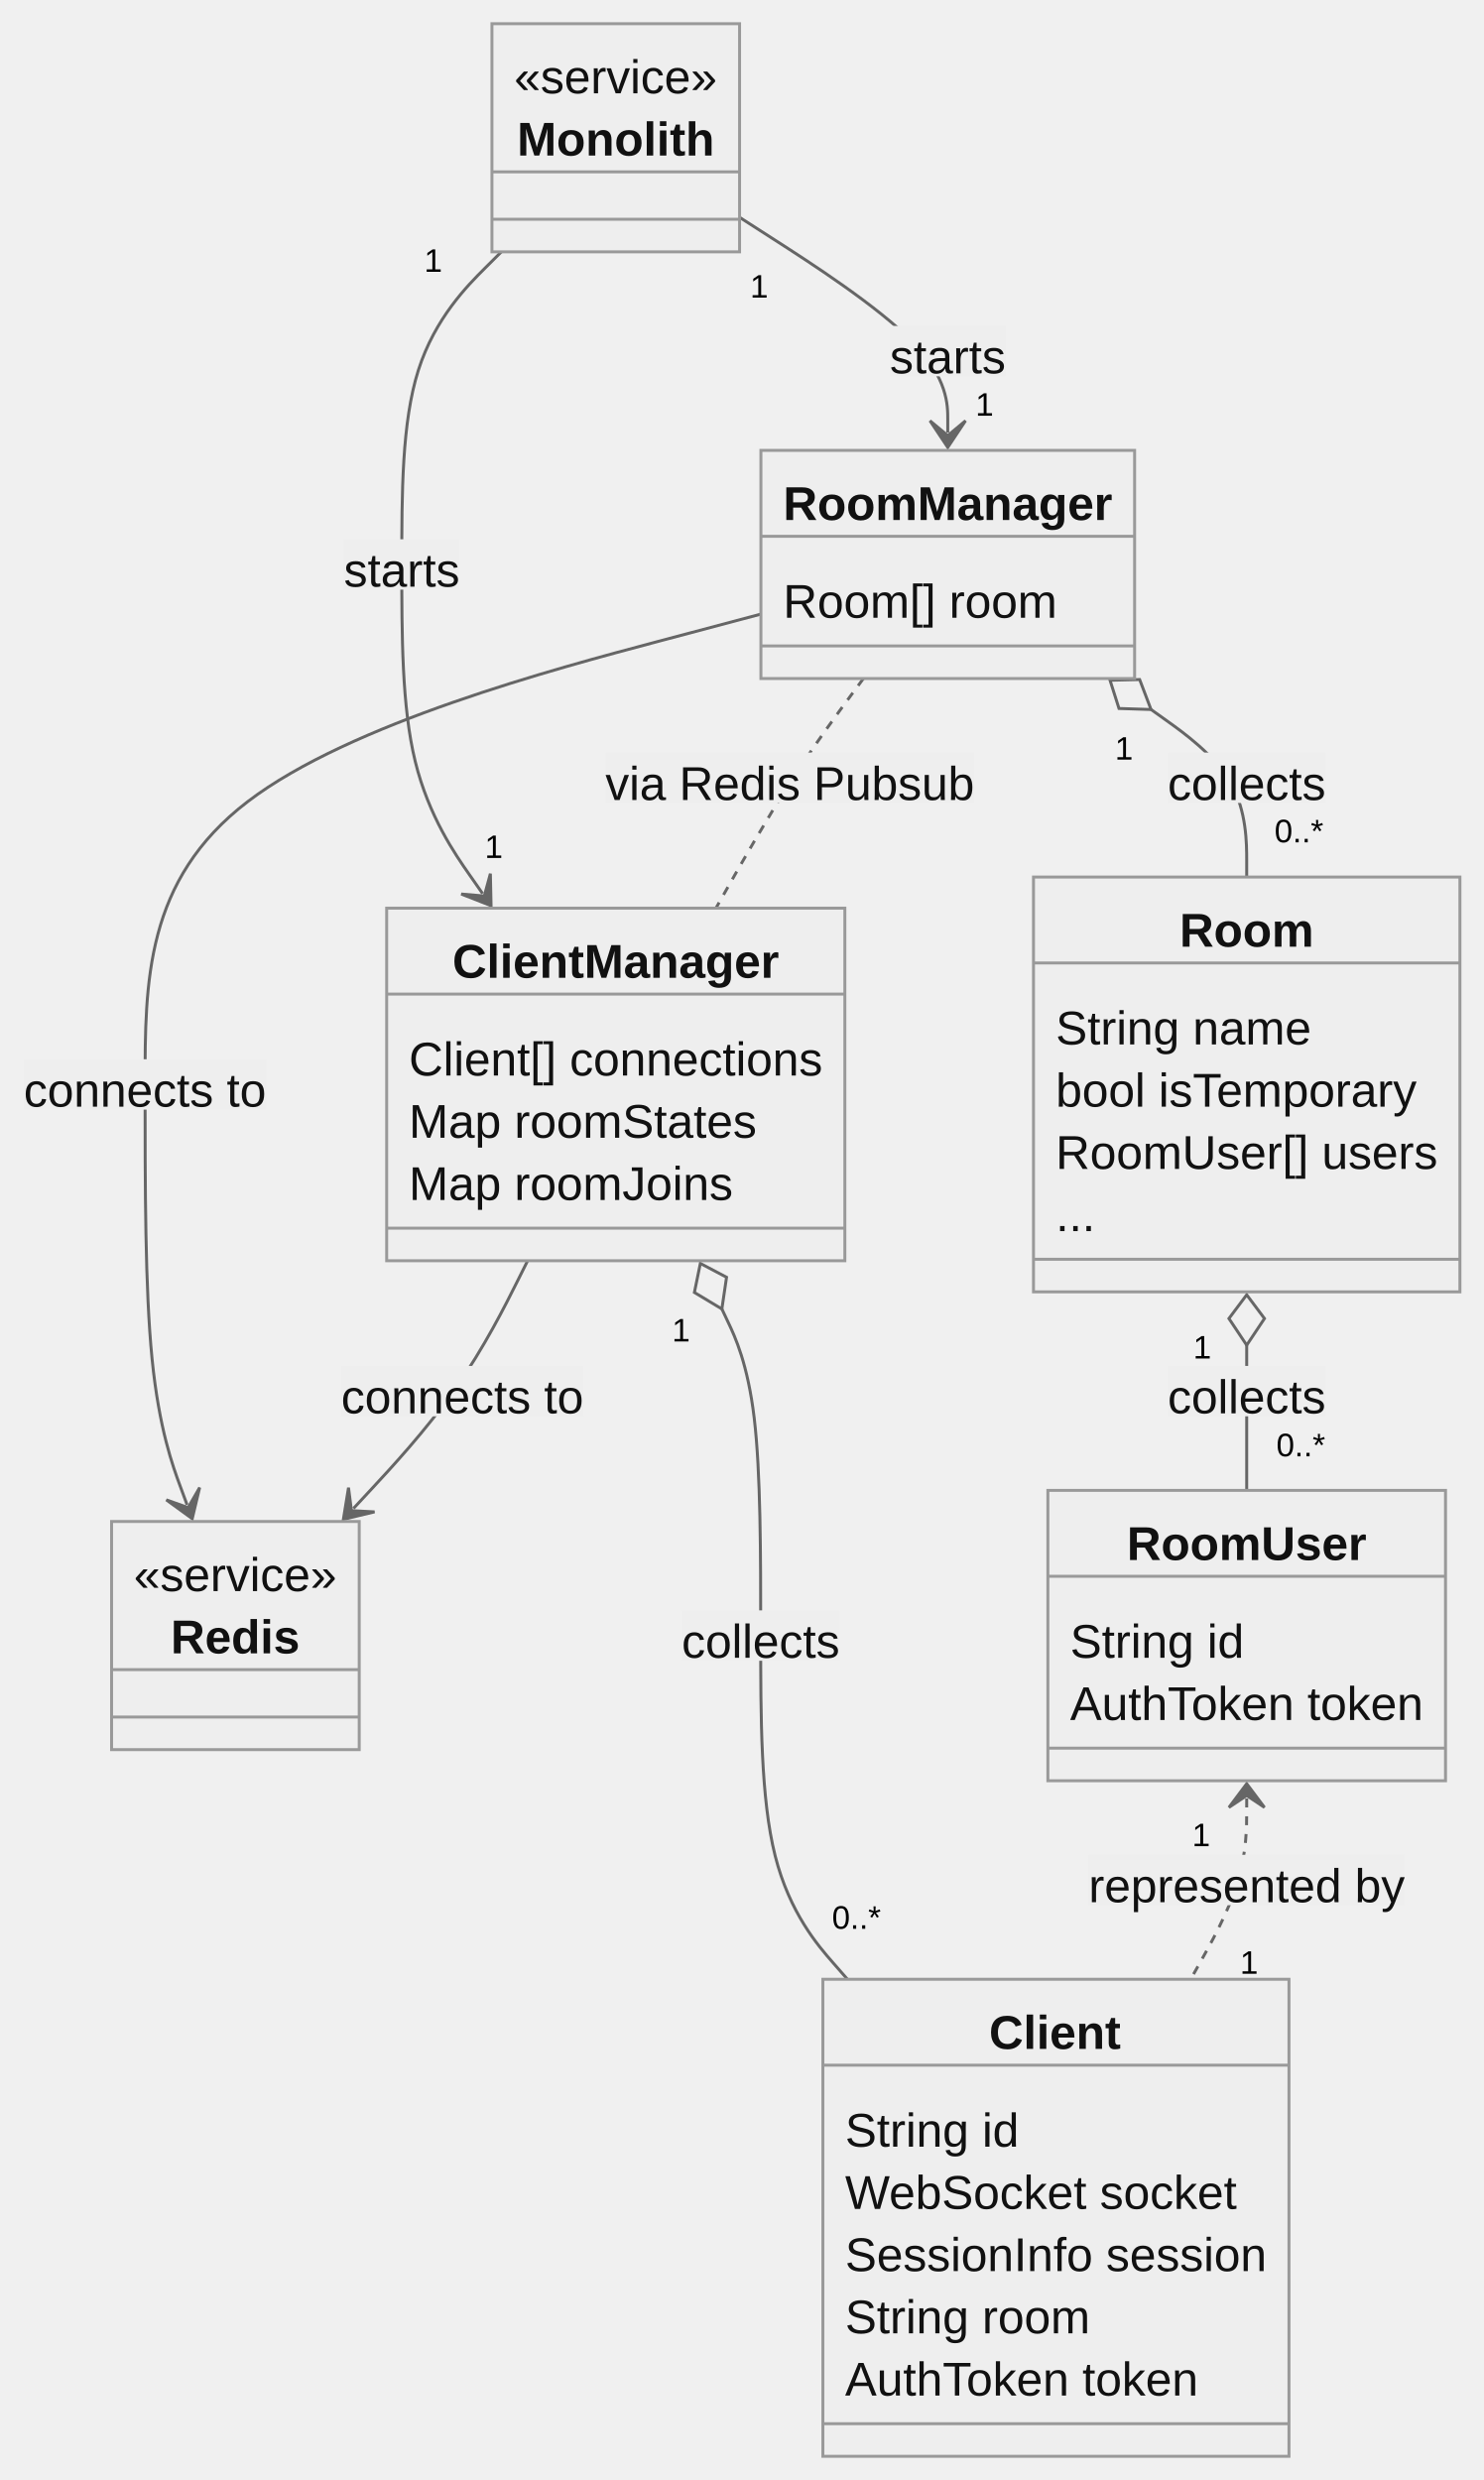
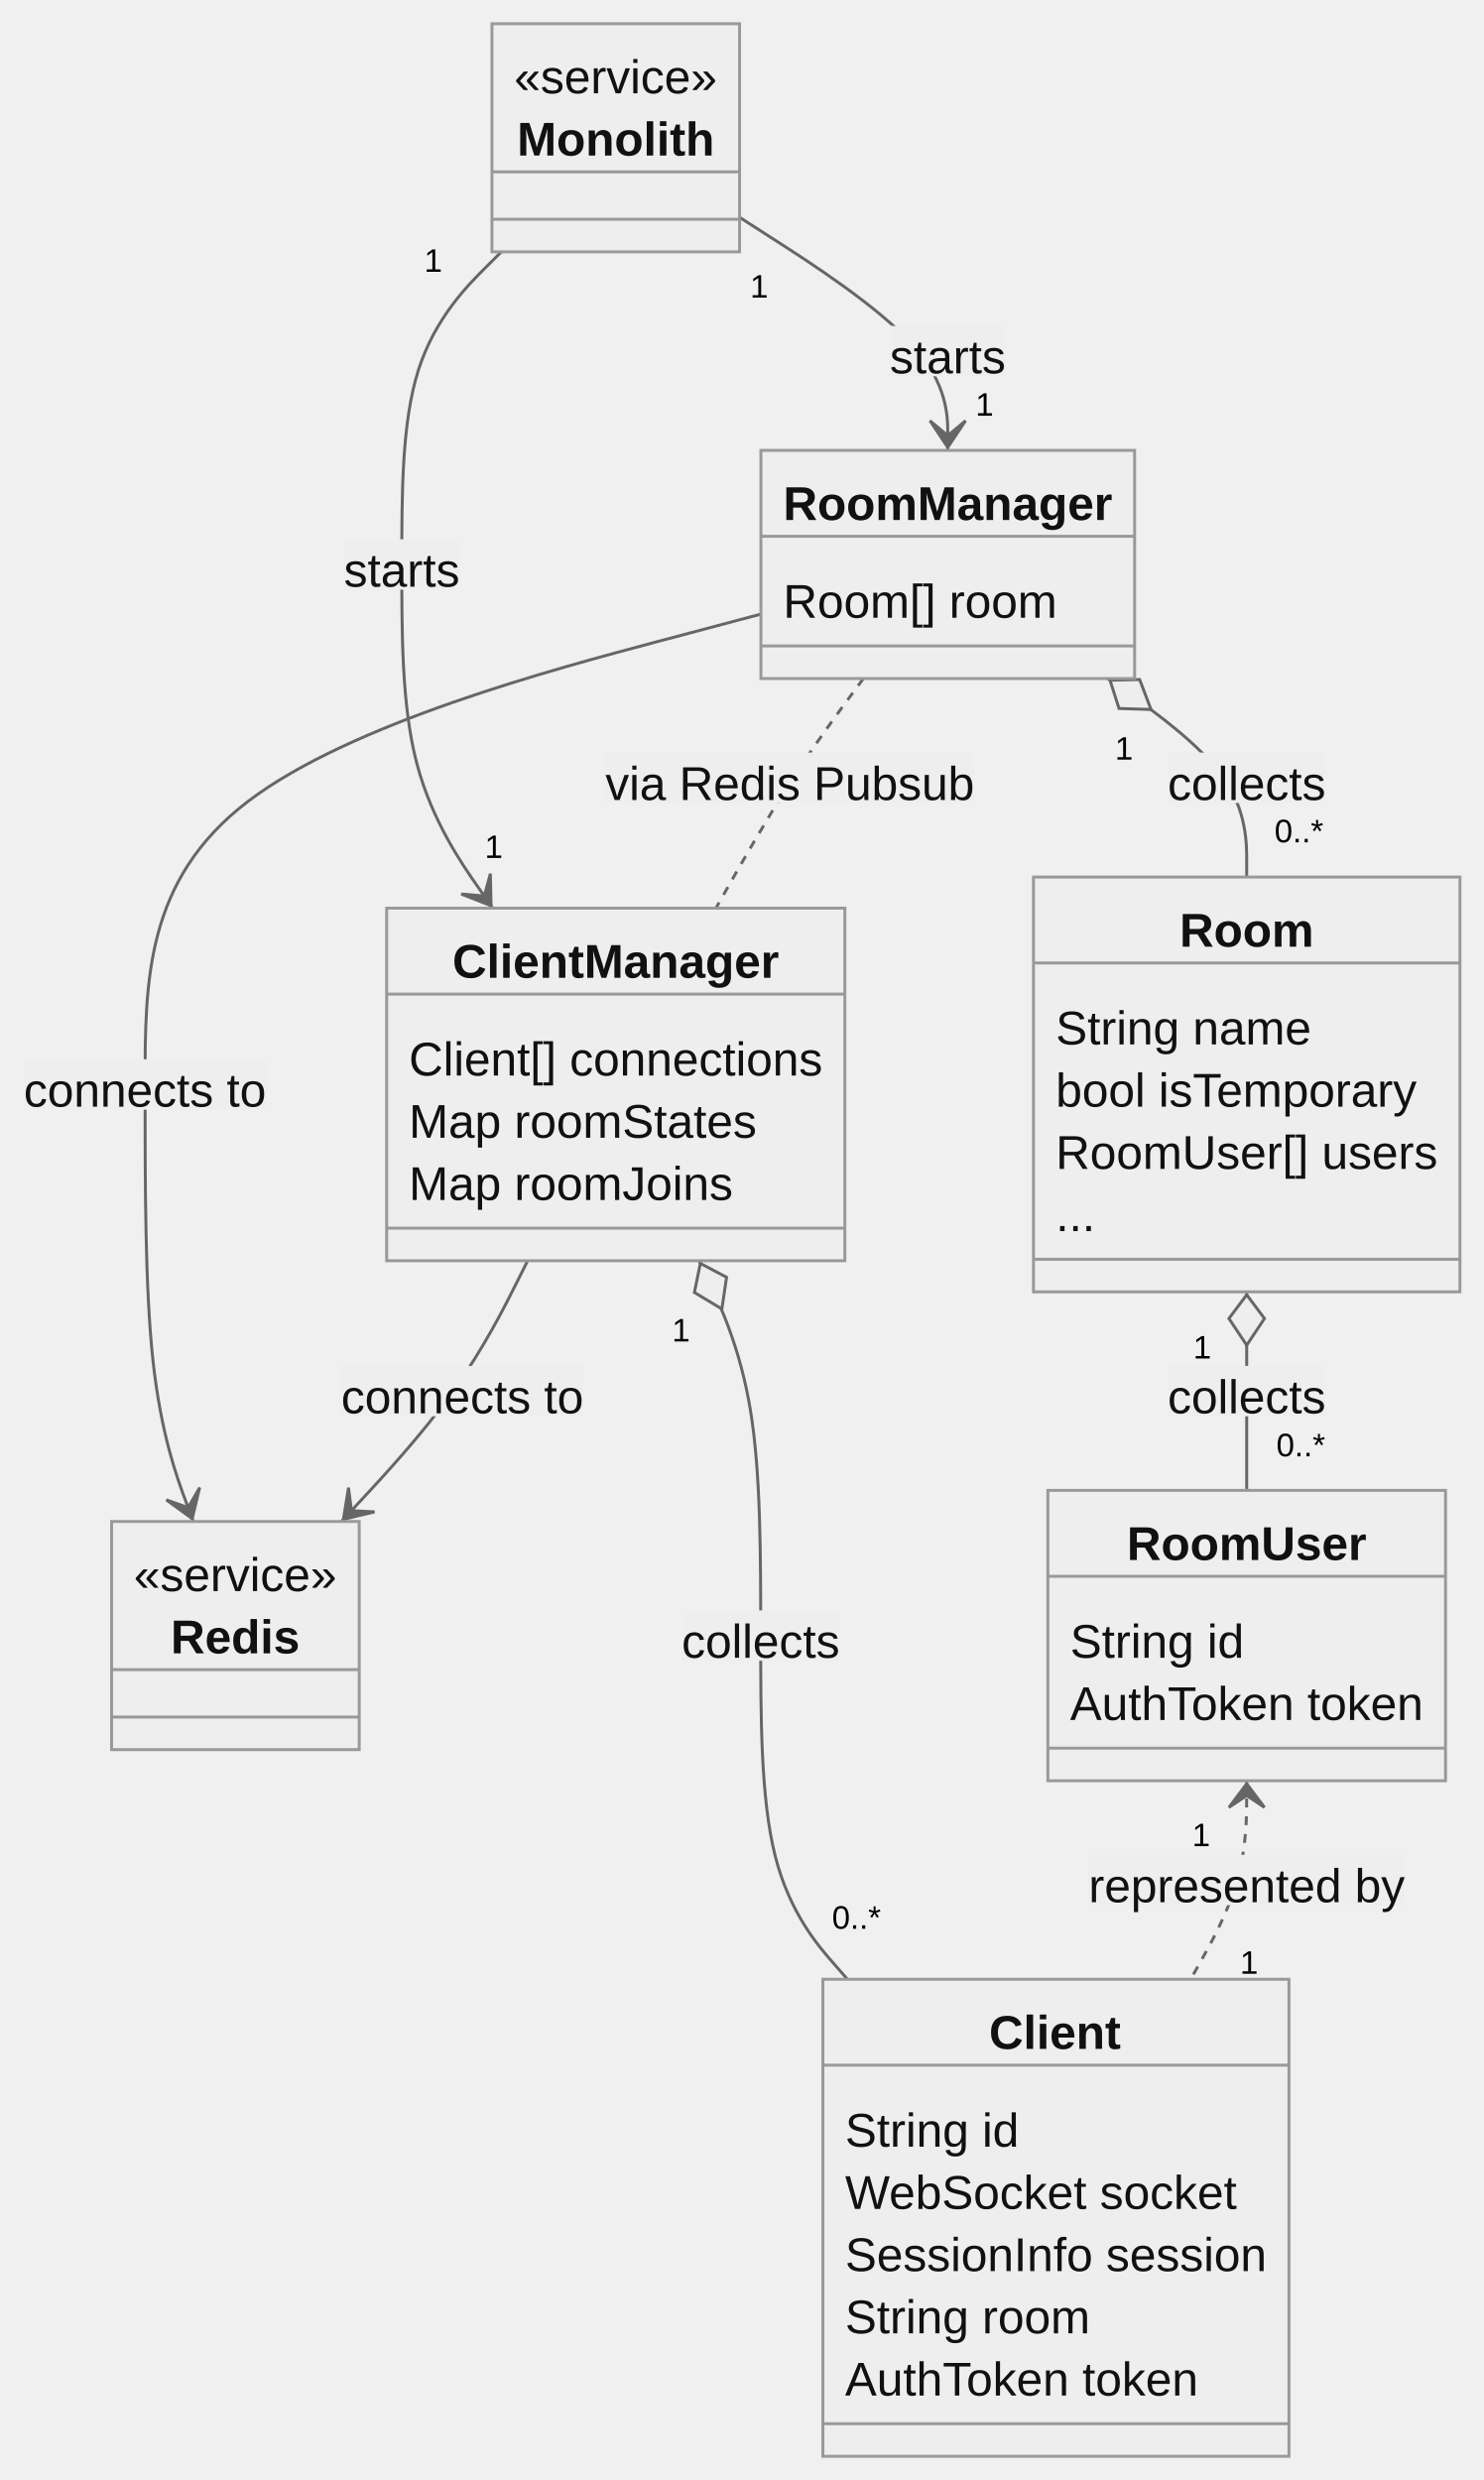
<svg xmlns="http://www.w3.org/2000/svg" aria-roledescription="classDiagram" role="graphics-document document" viewBox="0 0 500.732 837" style="max-width: 500.732px; background-color: white;" width="100%" id="my-svg">
-   <style>#my-svg{font-family:"trebuchet ms",verdana,arial,sans-serif;font-size:16px;fill:#000000;}#my-svg .error-icon{fill:#552222;}#my-svg .error-text{fill:#552222;stroke:#552222;}#my-svg .edge-thickness-normal{stroke-width:2px;}#my-svg .edge-thickness-thick{stroke-width:3.5px;}#my-svg .edge-pattern-solid{stroke-dasharray:0;}#my-svg .edge-pattern-dashed{stroke-dasharray:3;}#my-svg .edge-pattern-dotted{stroke-dasharray:2;}#my-svg .marker{fill:#666;stroke:#666;}#my-svg .marker.cross{stroke:#666;}#my-svg svg{font-family:"trebuchet ms",verdana,arial,sans-serif;font-size:16px;}#my-svg g.classGroup text{fill:#999;stroke:none;font-family:"trebuchet ms",verdana,arial,sans-serif;font-size:10px;}#my-svg g.classGroup text .title{font-weight:bolder;}#my-svg .nodeLabel,#my-svg .edgeLabel{color:#111111;}#my-svg .edgeLabel .label rect{fill:#eee;}#my-svg .label text{fill:#111111;}#my-svg .edgeLabel .label span{background:#eee;}#my-svg .classTitle{font-weight:bolder;}#my-svg .node rect,#my-svg .node circle,#my-svg .node ellipse,#my-svg .node polygon,#my-svg .node path{fill:#eee;stroke:#999;stroke-width:1px;}#my-svg .divider{stroke:#999;stroke-width:1;}#my-svg g.clickable{cursor:pointer;}#my-svg g.classGroup rect{fill:#eee;stroke:#999;}#my-svg g.classGroup line{stroke:#999;stroke-width:1;}#my-svg .classLabel .box{stroke:none;stroke-width:0;fill:#eee;opacity:0.5;}#my-svg .classLabel .label{fill:#999;font-size:10px;}#my-svg .relation{stroke:#666;stroke-width:1;fill:none;}#my-svg .dashed-line{stroke-dasharray:3;}#my-svg .dotted-line{stroke-dasharray:1 2;}#my-svg #compositionStart,#my-svg .composition{fill:#666!important;stroke:#666!important;stroke-width:1;}#my-svg #compositionEnd,#my-svg .composition{fill:#666!important;stroke:#666!important;stroke-width:1;}#my-svg #dependencyStart,#my-svg .dependency{fill:#666!important;stroke:#666!important;stroke-width:1;}#my-svg #dependencyStart,#my-svg .dependency{fill:#666!important;stroke:#666!important;stroke-width:1;}#my-svg #extensionStart,#my-svg .extension{fill:transparent!important;stroke:#666!important;stroke-width:1;}#my-svg #extensionEnd,#my-svg .extension{fill:transparent!important;stroke:#666!important;stroke-width:1;}#my-svg #aggregationStart,#my-svg .aggregation{fill:transparent!important;stroke:#666!important;stroke-width:1;}#my-svg #aggregationEnd,#my-svg .aggregation{fill:transparent!important;stroke:#666!important;stroke-width:1;}#my-svg #lollipopStart,#my-svg .lollipop{fill:#eee!important;stroke:#666!important;stroke-width:1;}#my-svg #lollipopEnd,#my-svg .lollipop{fill:#eee!important;stroke:#666!important;stroke-width:1;}#my-svg .edgeTerminals{font-size:11px;}#my-svg .classTitleText{text-anchor:middle;font-size:18px;fill:#000000;}#my-svg :root{--mermaid-font-family:"trebuchet ms",verdana,arial,sans-serif;}</style>
+   <style>#my-svg{font-family:"trebuchet ms",verdana,arial,sans-serif;font-size:16px;fill:#000000;}#my-svg .error-icon{fill:#552222;}#my-svg .error-text{fill:#552222;stroke:#552222;}#my-svg .edge-thickness-normal{stroke-width:2px;}#my-svg .edge-thickness-thick{stroke-width:3.5px;}#my-svg .edge-pattern-solid{stroke-dasharray:0;}#my-svg .edge-pattern-dashed{stroke-dasharray:3;}#my-svg .edge-pattern-dotted{stroke-dasharray:2;}#my-svg .marker{fill:#666;stroke:#666;}#my-svg .marker.cross{stroke:#666;}#my-svg svg{font-family:"trebuchet ms",verdana,arial,sans-serif;font-size:16px;}#my-svg g.classGroup text{fill:#999;fill:#111111;stroke:none;font-family:"trebuchet ms",verdana,arial,sans-serif;font-size:10px;}#my-svg g.classGroup text .title{font-weight:bolder;}#my-svg .nodeLabel,#my-svg .edgeLabel{color:#111111;}#my-svg .edgeLabel .label rect{fill:#eee;}#my-svg .label text{fill:#111111;}#my-svg .edgeLabel .label span{background:#eee;}#my-svg .classTitle{font-weight:bolder;}#my-svg .node rect,#my-svg .node circle,#my-svg .node ellipse,#my-svg .node polygon,#my-svg .node path{fill:#eee;stroke:#999;stroke-width:1px;}#my-svg .divider{stroke:#999;stroke-width:1;}#my-svg g.clickable{cursor:pointer;}#my-svg g.classGroup rect{fill:#eee;stroke:#999;}#my-svg g.classGroup line{stroke:#999;stroke-width:1;}#my-svg .classLabel .box{stroke:none;stroke-width:0;fill:#eee;opacity:0.5;}#my-svg .classLabel .label{fill:#999;font-size:10px;}#my-svg .relation{stroke:#666;stroke-width:1;fill:none;}#my-svg .dashed-line{stroke-dasharray:3;}#my-svg .dotted-line{stroke-dasharray:1 2;}#my-svg #compositionStart,#my-svg .composition{fill:#666!important;stroke:#666!important;stroke-width:1;}#my-svg #compositionEnd,#my-svg .composition{fill:#666!important;stroke:#666!important;stroke-width:1;}#my-svg #dependencyStart,#my-svg .dependency{fill:#666!important;stroke:#666!important;stroke-width:1;}#my-svg #dependencyStart,#my-svg .dependency{fill:#666!important;stroke:#666!important;stroke-width:1;}#my-svg #extensionStart,#my-svg .extension{fill:#eee!important;stroke:#666!important;stroke-width:1;}#my-svg #extensionEnd,#my-svg .extension{fill:#eee!important;stroke:#666!important;stroke-width:1;}#my-svg #aggregationStart,#my-svg .aggregation{fill:#eee!important;stroke:#666!important;stroke-width:1;}#my-svg #aggregationEnd,#my-svg .aggregation{fill:#eee!important;stroke:#666!important;stroke-width:1;}#my-svg #lollipopStart,#my-svg .lollipop{fill:#eee!important;stroke:#666!important;stroke-width:1;}#my-svg #lollipopEnd,#my-svg .lollipop{fill:#eee!important;stroke:#666!important;stroke-width:1;}#my-svg .edgeTerminals{font-size:11px;}#my-svg .classTitleText{text-anchor:middle;font-size:18px;fill:#000000;}#my-svg :root{--mermaid-font-family:"trebuchet ms",verdana,arial,sans-serif;}</style>
  <g>
    <defs>
-       <marker orient="auto" markerHeight="240" markerWidth="190" refY="7" refX="18" class="marker aggregation classDiagram" id="my-svg_classDiagram-aggregationStart">
+       <marker orient="auto" markerHeight="240" markerWidth="190" refY="7" refX="0" class="marker aggregation classDiagram" id="classDiagram-aggregationStart">
        <path d="M 18,7 L9,13 L1,7 L9,1 Z" />
      </marker>
    </defs>
    <defs>
-       <marker orient="auto" markerHeight="28" markerWidth="20" refY="7" refX="1" class="marker aggregation classDiagram" id="my-svg_classDiagram-aggregationEnd">
+       <marker orient="auto" markerHeight="28" markerWidth="20" refY="7" refX="19" class="marker aggregation classDiagram" id="classDiagram-aggregationEnd">
        <path d="M 18,7 L9,13 L1,7 L9,1 Z" />
      </marker>
    </defs>
    <defs>
-       <marker orient="auto" markerHeight="240" markerWidth="190" refY="7" refX="18" class="marker extension classDiagram" id="my-svg_classDiagram-extensionStart">
+       <marker orient="auto" markerHeight="240" markerWidth="190" refY="7" refX="0" class="marker extension classDiagram" id="classDiagram-extensionStart">
        <path d="M 1,7 L18,13 V 1 Z" />
      </marker>
    </defs>
    <defs>
-       <marker orient="auto" markerHeight="28" markerWidth="20" refY="7" refX="1" class="marker extension classDiagram" id="my-svg_classDiagram-extensionEnd">
+       <marker orient="auto" markerHeight="28" markerWidth="20" refY="7" refX="19" class="marker extension classDiagram" id="classDiagram-extensionEnd">
        <path d="M 1,1 V 13 L18,7 Z" />
      </marker>
    </defs>
    <defs>
-       <marker orient="auto" markerHeight="240" markerWidth="190" refY="7" refX="18" class="marker composition classDiagram" id="my-svg_classDiagram-compositionStart">
+       <marker orient="auto" markerHeight="240" markerWidth="190" refY="7" refX="0" class="marker composition classDiagram" id="classDiagram-compositionStart">
        <path d="M 18,7 L9,13 L1,7 L9,1 Z" />
      </marker>
    </defs>
    <defs>
-       <marker orient="auto" markerHeight="28" markerWidth="20" refY="7" refX="1" class="marker composition classDiagram" id="my-svg_classDiagram-compositionEnd">
+       <marker orient="auto" markerHeight="28" markerWidth="20" refY="7" refX="19" class="marker composition classDiagram" id="classDiagram-compositionEnd">
        <path d="M 18,7 L9,13 L1,7 L9,1 Z" />
      </marker>
    </defs>
    <defs>
-       <marker orient="auto" markerHeight="240" markerWidth="190" refY="7" refX="6" class="marker dependency classDiagram" id="my-svg_classDiagram-dependencyStart">
+       <marker orient="auto" markerHeight="240" markerWidth="190" refY="7" refX="0" class="marker dependency classDiagram" id="classDiagram-dependencyStart">
        <path d="M 5,7 L9,13 L1,7 L9,1 Z" />
      </marker>
    </defs>
    <defs>
-       <marker orient="auto" markerHeight="28" markerWidth="20" refY="7" refX="13" class="marker dependency classDiagram" id="my-svg_classDiagram-dependencyEnd">
+       <marker orient="auto" markerHeight="28" markerWidth="20" refY="7" refX="19" class="marker dependency classDiagram" id="classDiagram-dependencyEnd">
        <path d="M 18,7 L9,13 L14,7 L9,1 Z" />
      </marker>
    </defs>
    <defs>
-       <marker orient="auto" markerHeight="240" markerWidth="190" refY="7" refX="13" class="marker lollipop classDiagram" id="my-svg_classDiagram-lollipopStart">
-         <circle r="6" cy="7" cx="7" fill="transparent" stroke="black" />
-       </marker>
-     </defs>
-     <defs>
-       <marker orient="auto" markerHeight="240" markerWidth="190" refY="7" refX="1" class="marker lollipop classDiagram" id="my-svg_classDiagram-lollipopEnd">
-         <circle r="6" cy="7" cx="7" fill="transparent" stroke="black" />
+       <marker orient="auto" markerHeight="240" markerWidth="190" refY="7" refX="0" class="marker lollipop classDiagram" id="classDiagram-lollipopStart">
+         <circle r="6" cy="7" cx="6" fill="white" stroke="black" />
      </marker>
    </defs>
    <g class="root">
      <g class="clusters" />
      <g class="edgePaths">
-         <path marker-end="url(#my-svg_classDiagram-dependencyEnd)" style="fill:none" class="edge-pattern-solid relation" id="id1" d="M249.613,73.352L261.324,80.877C273.034,88.401,296.454,103.451,308.165,115.559C319.875,127.667,319.875,136.833,319.875,141.417L319.875,146" />
-         <path marker-end="url(#my-svg_classDiagram-dependencyEnd)" style="fill:none" class="edge-pattern-solid relation" id="id2" d="M169.208,85L163.608,90.583C158.008,96.167,146.808,107.333,141.208,124.917C135.607,142.5,135.607,166.5,135.607,190.5C135.607,214.5,135.607,238.5,140.152,257.013C144.697,275.526,153.786,288.553,158.33,295.066L162.875,301.579" />
-         <path marker-start="url(#my-svg_classDiagram-aggregationStart)" style="fill:none" class="edge-pattern-solid relation" id="id3" d="M388.479,239.456L393.861,243.296C399.243,247.137,410.007,254.819,415.389,264.243C420.771,273.667,420.771,284.833,420.771,290.417L420.771,296" />
+         <path marker-end="url(#classDiagram-dependencyEnd)" style="fill:none" class="edge-pattern-solid relation" id="id1" d="M249.613,73.352L261.324,80.877C273.034,88.401,296.454,103.451,308.165,116.559C319.875,129.667,319.875,140.833,319.875,146.417L319.875,152" />
+         <path marker-end="url(#classDiagram-dependencyEnd)" style="fill:none" class="edge-pattern-solid relation" id="id2" d="M169.208,85L163.608,90.583C158.008,96.167,146.808,107.333,141.208,124.917C135.607,142.5,135.607,166.5,135.607,190.5C135.607,214.5,135.607,238.5,140.724,257.833C145.841,277.167,156.075,291.833,161.191,299.167L166.308,306.5" />
+         <path marker-start="url(#classDiagram-aggregationStart)" style="fill:none" class="edge-pattern-solid relation" id="id3" d="M373.827,229L381.651,234.583C389.475,240.167,405.123,251.333,412.947,262.5C420.771,273.667,420.771,284.833,420.771,290.417L420.771,296" />
        <path style="fill:none" class="edge-pattern-dashed relation" id="id4" d="M291.407,229L287.279,234.583C283.15,240.167,274.894,251.333,266.598,264.25C258.303,277.167,249.968,291.833,245.801,299.167L241.634,306.5" />
-         <path marker-end="url(#my-svg_classDiagram-dependencyEnd)" style="fill:none" class="edge-pattern-solid relation" id="id5" d="M256.812,207.26L222.171,216.467C187.53,225.673,118.247,244.087,83.606,270.543C48.965,297,48.965,331.5,48.965,366C48.965,400.5,48.965,435,51.328,458.645C53.691,482.291,58.417,495.081,60.78,501.477L63.143,507.872" />
-         <path marker-end="url(#my-svg_classDiagram-dependencyEnd)" style="fill:none" class="edge-pattern-solid relation" id="id6" d="M178.083,425.5L174.418,432.833C170.752,440.167,163.421,454.833,153.623,468.767C143.826,482.701,131.562,495.903,125.43,502.503L119.298,509.104" />
-         <path marker-start="url(#my-svg_classDiagram-aggregationStart)" style="fill:none" class="edge-pattern-solid relation" id="id7" d="M243.636,441.774L245.82,446.395C248.004,451.016,252.372,460.258,254.556,478.629C256.74,497,256.74,524.5,256.74,552C256.74,579.5,256.74,607,261.62,626.333C266.5,645.667,276.26,656.833,281.141,662.417L286.021,668" />
-         <path marker-start="url(#my-svg_classDiagram-aggregationStart)" style="fill:none" class="edge-pattern-solid relation" id="id8" d="M420.771,454L420.771,456.583C420.771,459.167,420.771,464.333,420.771,472.5C420.771,480.667,420.771,491.833,420.771,497.417L420.771,503" />
-         <path marker-start="url(#my-svg_classDiagram-dependencyStart)" style="fill:none" class="edge-pattern-dashed relation" id="id9" d="M420.771,607L420.771,611.583C420.771,616.167,420.771,625.333,417.618,635.5C414.464,645.667,408.157,656.833,405.003,662.417L401.85,668" />
+         <path marker-end="url(#classDiagram-dependencyEnd)" style="fill:none" class="edge-pattern-solid relation" id="id5" d="M256.812,207.26L222.171,216.467C187.53,225.673,118.247,244.087,83.606,270.543C48.965,297,48.965,331.5,48.965,366C48.965,400.5,48.965,435,51.674,459.583C54.384,484.167,59.803,498.833,62.513,506.167L65.222,513.5" />
+         <path marker-end="url(#classDiagram-dependencyEnd)" style="fill:none" class="edge-pattern-solid relation" id="id6" d="M178.083,425.5L174.418,432.833C170.752,440.167,163.421,454.833,152.943,469.5C142.464,484.167,128.839,498.833,122.026,506.167L115.214,513.5" />
+         <path marker-start="url(#classDiagram-aggregationStart)" style="fill:none" class="edge-pattern-solid relation" id="id7" d="M235.945,425.5L239.411,432.833C242.877,440.167,249.808,454.833,253.274,475.917C256.74,497,256.74,524.5,256.74,552C256.74,579.5,256.74,607,261.62,626.333C266.5,645.667,276.26,656.833,281.141,662.417L286.021,668" />
+         <path marker-start="url(#classDiagram-aggregationStart)" style="fill:none" class="edge-pattern-solid relation" id="id8" d="M420.771,436L420.771,441.583C420.771,447.167,420.771,458.333,420.771,469.5C420.771,480.667,420.771,491.833,420.771,497.417L420.771,503" />
+         <path marker-start="url(#classDiagram-dependencyStart)" style="fill:none" class="edge-pattern-dashed relation" id="id9" d="M420.771,601L420.771,606.583C420.771,612.167,420.771,623.333,417.618,634.5C414.464,645.667,408.157,656.833,405.003,662.417L401.85,668" />
      </g>
      <g class="edgeLabels">
        <g transform="translate(319.875, 118.5)" class="edgeLabel">
          <g transform="translate(-19.5625, -8.5)" class="label">
            <rect height="17.001" width="39.095" ry="0" rx="0" />
            <text style="">
              <tspan class="row" x="0" dy="1em" xml:space="preserve">starts</tspan>
            </text>
          </g>
        </g>
-         <g transform="translate(256.2271, 95.4318)" class="edgeTerminals">
+         <g transform="translate(256.2271, 95.43179)" class="edgeTerminals">
          <g transform="translate(-3.0625, -6)" class="inner">
            <text style="">
              <tspan class="row" x="0" dy="1em" xml:space="preserve">1</tspan>
            </text>
          </g>
        </g>
        <g transform="translate(329.2339, 129.2932)" class="edgeTerminals">
          <g transform="translate(-3.0625, -6)" class="inner" />
          <text style="">
            <tspan class="row" x="0" dy="1em" xml:space="preserve">1</tspan>
          </text>
        </g>
        <g transform="translate(135.6074, 190.5)" class="edgeLabel">
          <g transform="translate(-19.5625, -8.5)" class="label">
            <rect height="17.001" width="39.095" ry="0" rx="0" />
            <text style="">
              <tspan class="row" x="0" dy="1em" xml:space="preserve">starts</tspan>
            </text>
          </g>
        </g>
        <g transform="translate(146.2247, 86.73322)" class="edgeTerminals">
          <g transform="translate(-3.0625, -6)" class="inner">
            <text style="">
              <tspan class="row" x="0" dy="1em" xml:space="preserve">1</tspan>
            </text>
          </g>
        </g>
        <g transform="translate(163.5959, 278.5649)" class="edgeTerminals">
          <g transform="translate(-3.0625, -6)" class="inner" />
          <text style="">
            <tspan class="row" x="0" dy="1em" xml:space="preserve">1</tspan>
          </text>
        </g>
        <g transform="translate(420.7715, 262.5)" class="edgeLabel">
          <g transform="translate(-26.67969, -8.5)" class="label">
            <rect height="17.001" width="53.314" ry="0" rx="0" />
            <text style="">
              <tspan class="row" x="0" dy="1em" xml:space="preserve">collects</tspan>
            </text>
          </g>
        </g>
        <g transform="translate(379.3585, 251.3752)" class="edgeTerminals">
          <g transform="translate(-3.0625, -6)" class="inner">
            <text style="">
              <tspan class="row" x="0" dy="1em" xml:space="preserve">1</tspan>
            </text>
          </g>
        </g>
        <g transform="translate(430.1515, 273.2818)" class="edgeTerminals">
          <g transform="translate(-8.61499, -6)" class="inner" />
          <text style="">
            <tspan class="row" x="0" dy="1em" xml:space="preserve">0..*</tspan>
          </text>
        </g>
        <g transform="translate(266.6367, 262.5)" class="edgeLabel">
          <g transform="translate(-62.30859, -8.5)" class="label">
            <rect height="17.001" width="124.509" ry="0" rx="0" />
            <text style="">
              <tspan class="row" x="0" dy="1em" xml:space="preserve">via Redis Pubsub</tspan>
            </text>
          </g>
        </g>
        <g transform="translate(48.96484, 366)" class="edgeLabel">
          <g transform="translate(-40.96484, -8.5)" class="label">
            <rect height="17.001" width="81.862" ry="0" rx="0" />
            <text style="">
              <tspan class="row" x="0" dy="1em" xml:space="preserve">connects to</tspan>
            </text>
          </g>
        </g>
        <g transform="translate(156.0898, 469.5)" class="edgeLabel">
          <g transform="translate(-40.96484, -8.5)" class="label">
            <rect height="17.001" width="81.862" ry="0" rx="0" />
            <text style="">
              <tspan class="row" x="0" dy="1em" xml:space="preserve">connects to</tspan>
            </text>
          </g>
        </g>
        <g transform="translate(256.7402, 552)" class="edgeLabel">
          <g transform="translate(-26.67969, -8.5)" class="label">
            <rect height="17.001" width="53.314" ry="0" rx="0" />
            <text style="">
              <tspan class="row" x="0" dy="1em" xml:space="preserve">collects</tspan>
            </text>
          </g>
        </g>
        <g transform="translate(229.8611, 447.7314)" class="edgeTerminals">
          <g transform="translate(-3.0625, -6)" class="inner">
            <text style="">
              <tspan class="row" x="0" dy="1em" xml:space="preserve">1</tspan>
            </text>
          </g>
        </g>
        <g transform="translate(280.7979, 639.9522)" class="edgeTerminals">
          <g transform="translate(-8.61499, -6)" class="inner" />
          <text style="">
            <tspan class="row" x="0" dy="1em" xml:space="preserve">0..*</tspan>
          </text>
        </g>
        <g transform="translate(420.7715, 469.5)" class="edgeLabel">
          <g transform="translate(-26.67969, -8.5)" class="label">
            <rect height="17.001" width="53.314" ry="0" rx="0" />
            <text style="">
              <tspan class="row" x="0" dy="1em" xml:space="preserve">collects</tspan>
            </text>
          </g>
        </g>
        <g transform="translate(405.7715, 453.5)" class="edgeTerminals">
          <g transform="translate(-3.0625, -6)" class="inner">
            <text style="">
              <tspan class="row" x="0" dy="1em" xml:space="preserve">1</tspan>
            </text>
          </g>
        </g>
        <g transform="translate(430.7715, 480.5)" class="edgeTerminals">
          <g transform="translate(-8.61499, -6)" class="inner" />
          <text style="">
            <tspan class="row" x="0" dy="1em" xml:space="preserve">0..*</tspan>
          </text>
        </g>
        <g transform="translate(420.7715, 634.5)" class="edgeLabel">
          <g transform="translate(-53.36719, -8.5)" class="label">
            <rect height="17.001" width="106.645" ry="0" rx="0" />
            <text style="">
              <tspan class="row" x="0" dy="1em" xml:space="preserve">represented by</tspan>
            </text>
          </g>
        </g>
        <g transform="translate(405.406, 618.0852)" class="edgeTerminals">
          <g transform="translate(-3.0625, -6)" class="inner">
            <text style="">
              <tspan class="row" x="0" dy="1em" xml:space="preserve">1</tspan>
            </text>
          </g>
        </g>
        <g transform="translate(418.5168, 655.1396)" class="edgeTerminals">
          <g transform="translate(-3.0625, -6)" class="inner" />
          <text style="">
            <tspan class="row" x="0" dy="1em" xml:space="preserve">1</tspan>
          </text>
        </g>
      </g>
      <g class="nodes">
        <g transform="translate(207.8242, 46.5)" id="classId-Monolith-0" class="node default">
          <rect height="77" width="83.578" y="-38.5" x="-41.789" class="outer title-state" />
          <line y2="11.5" y1="11.5" x2="41.789" x1="-41.789" class="divider" />
          <line y2="27.5" y1="27.5" x2="41.789" x1="-41.789" class="divider" />
          <g class="label">
            <text transform="translate( -34.28906, -31)" style="">
              <tspan class="title-row" x="0" dy="1em" xml:space="preserve">«service»</tspan>
            </text>
            <text transform="translate( -33.32031, -10)" class="classTitle" style="">
              <tspan class="title-row" x="0" dy="1em" xml:space="preserve">Monolith</tspan>
            </text>
          </g>
        </g>
        <g transform="translate(319.875, 190.5)" id="classId-RoomManager-1" class="node default">
          <rect height="77" width="126.125" y="-38.5" x="-63.062" class="outer title-state" />
          <line y2="-9.5" y1="-9.5" x2="63.062" x1="-63.062" class="divider" />
          <line y2="27.5" y1="27.5" x2="63.062" x1="-63.062" class="divider" />
          <g class="label">
            <text style="">
              <tspan class="title-row" x="0" dy="1em" xml:space="preserve" />
            </text>
            <text transform="translate( -55.5625, -31)" class="classTitle" style="">
              <tspan class="title-row" x="0" dy="1em" xml:space="preserve">RoomManager</tspan>
            </text>
            <text transform="translate( -55.5625, 2)" style="">
              <tspan class="title-row" x="0" dy="1em" xml:space="preserve">Room[] room</tspan>
            </text>
          </g>
        </g>
        <g transform="translate(207.8242, 366)" id="classId-ClientManager-2" class="node default">
          <rect height="119" width="154.641" y="-59.5" x="-77.32" class="outer title-state" />
          <line y2="-30.5" y1="-30.5" x2="77.32" x1="-77.32" class="divider" />
          <line y2="48.5" y1="48.5" x2="77.32" x1="-77.32" class="divider" />
          <g class="label">
            <text style="">
              <tspan class="title-row" x="0" dy="1em" xml:space="preserve" />
            </text>
            <text transform="translate( -55.125, -52)" class="classTitle" style="">
              <tspan class="title-row" x="0" dy="1em" xml:space="preserve">ClientManager</tspan>
            </text>
            <text transform="translate( -69.82031, -19)" style="">
              <tspan class="title-row" x="0" dy="1em" xml:space="preserve">Client[] connections</tspan>
            </text>
            <text transform="translate( -69.82031, 2)" style="">
              <tspan class="title-row" x="0" dy="1em" xml:space="preserve">Map roomStates</tspan>
            </text>
            <text transform="translate( -69.82031, 23)" style="">
              <tspan class="title-row" x="0" dy="1em" xml:space="preserve">Map roomJoins</tspan>
            </text>
          </g>
        </g>
        <g transform="translate(79.44727, 552)" id="classId-Redis-3" class="node default">
          <rect height="77" width="83.578" y="-38.5" x="-41.789" class="outer title-state" />
          <line y2="11.5" y1="11.5" x2="41.789" x1="-41.789" class="divider" />
          <line y2="27.5" y1="27.5" x2="41.789" x1="-41.789" class="divider" />
          <g class="label">
            <text transform="translate( -34.28906, -31)" style="">
              <tspan class="title-row" x="0" dy="1em" xml:space="preserve">«service»</tspan>
            </text>
            <text transform="translate( -21.83594, -10)" class="classTitle" style="">
              <tspan class="title-row" x="0" dy="1em" xml:space="preserve">Redis</tspan>
            </text>
          </g>
        </g>
        <g transform="translate(420.7715, 366)" id="classId-Room-4" class="node default">
          <rect height="140" width="143.922" y="-70" x="-71.961" class="outer title-state" />
          <line y2="-41" y1="-41" x2="71.961" x1="-71.961" class="divider" />
          <line y2="59" y1="59" x2="71.961" x1="-71.961" class="divider" />
          <g class="label">
            <text style="">
              <tspan class="title-row" x="0" dy="1em" xml:space="preserve" />
            </text>
            <text transform="translate( -22.66406, -62.5)" class="classTitle" style="">
              <tspan class="title-row" x="0" dy="1em" xml:space="preserve">Room</tspan>
            </text>
            <text transform="translate( -64.46094, -29.5)" style="">
              <tspan class="title-row" x="0" dy="1em" xml:space="preserve">String name</tspan>
            </text>
            <text transform="translate( -64.46094, -8.5)" style="">
              <tspan class="title-row" x="0" dy="1em" xml:space="preserve">bool isTemporary</tspan>
            </text>
            <text transform="translate( -64.46094, 12.5)" style="">
              <tspan class="title-row" x="0" dy="1em" xml:space="preserve">RoomUser[] users</tspan>
            </text>
            <text transform="translate( -64.46094, 33.5)" style="">
              <tspan class="title-row" x="0" dy="1em" xml:space="preserve">...</tspan>
            </text>
          </g>
        </g>
        <g transform="translate(356.3809, 748.5)" id="classId-Client-5" class="node default">
          <rect height="161" width="157.312" y="-80.5" x="-78.656" class="outer title-state" />
          <line y2="-51.5" y1="-51.5" x2="78.656" x1="-78.656" class="divider" />
          <line y2="69.5" y1="69.5" x2="78.656" x1="-78.656" class="divider" />
          <g class="label">
            <text style="">
              <tspan class="title-row" x="0" dy="1em" xml:space="preserve" />
            </text>
            <text transform="translate( -22.55859, -73)" class="classTitle" style="">
              <tspan class="title-row" x="0" dy="1em" xml:space="preserve">Client</tspan>
            </text>
            <text transform="translate( -71.15625, -40)" style="">
              <tspan class="title-row" x="0" dy="1em" xml:space="preserve">String id</tspan>
            </text>
            <text transform="translate( -71.15625, -19)" style="">
              <tspan class="title-row" x="0" dy="1em" xml:space="preserve">WebSocket socket</tspan>
            </text>
            <text transform="translate( -71.15625, 2)" style="">
              <tspan class="title-row" x="0" dy="1em" xml:space="preserve">SessionInfo session</tspan>
            </text>
            <text transform="translate( -71.15625, 23)" style="">
              <tspan class="title-row" x="0" dy="1em" xml:space="preserve">String room</tspan>
            </text>
            <text transform="translate( -71.15625, 44)" style="">
              <tspan class="title-row" x="0" dy="1em" xml:space="preserve">AuthToken token</tspan>
            </text>
          </g>
        </g>
        <g transform="translate(420.7715, 552)" id="classId-RoomUser-6" class="node default">
          <rect height="98" width="134.203" y="-49" x="-67.102" class="outer title-state" />
          <line y2="-20" y1="-20" x2="67.102" x1="-67.102" class="divider" />
          <line y2="38" y1="38" x2="67.102" x1="-67.102" class="divider" />
          <g class="label">
            <text style="">
              <tspan class="title-row" x="0" dy="1em" xml:space="preserve" />
            </text>
            <text transform="translate( -40.45312, -41.5)" class="classTitle" style="">
              <tspan class="title-row" x="0" dy="1em" xml:space="preserve">RoomUser</tspan>
            </text>
            <text transform="translate( -59.60156, -8.5)" style="">
              <tspan class="title-row" x="0" dy="1em" xml:space="preserve">String id</tspan>
            </text>
            <text transform="translate( -59.60156, 12.5)" style="">
              <tspan class="title-row" x="0" dy="1em" xml:space="preserve">AuthToken token</tspan>
            </text>
          </g>
        </g>
      </g>
    </g>
  </g>
</svg>
